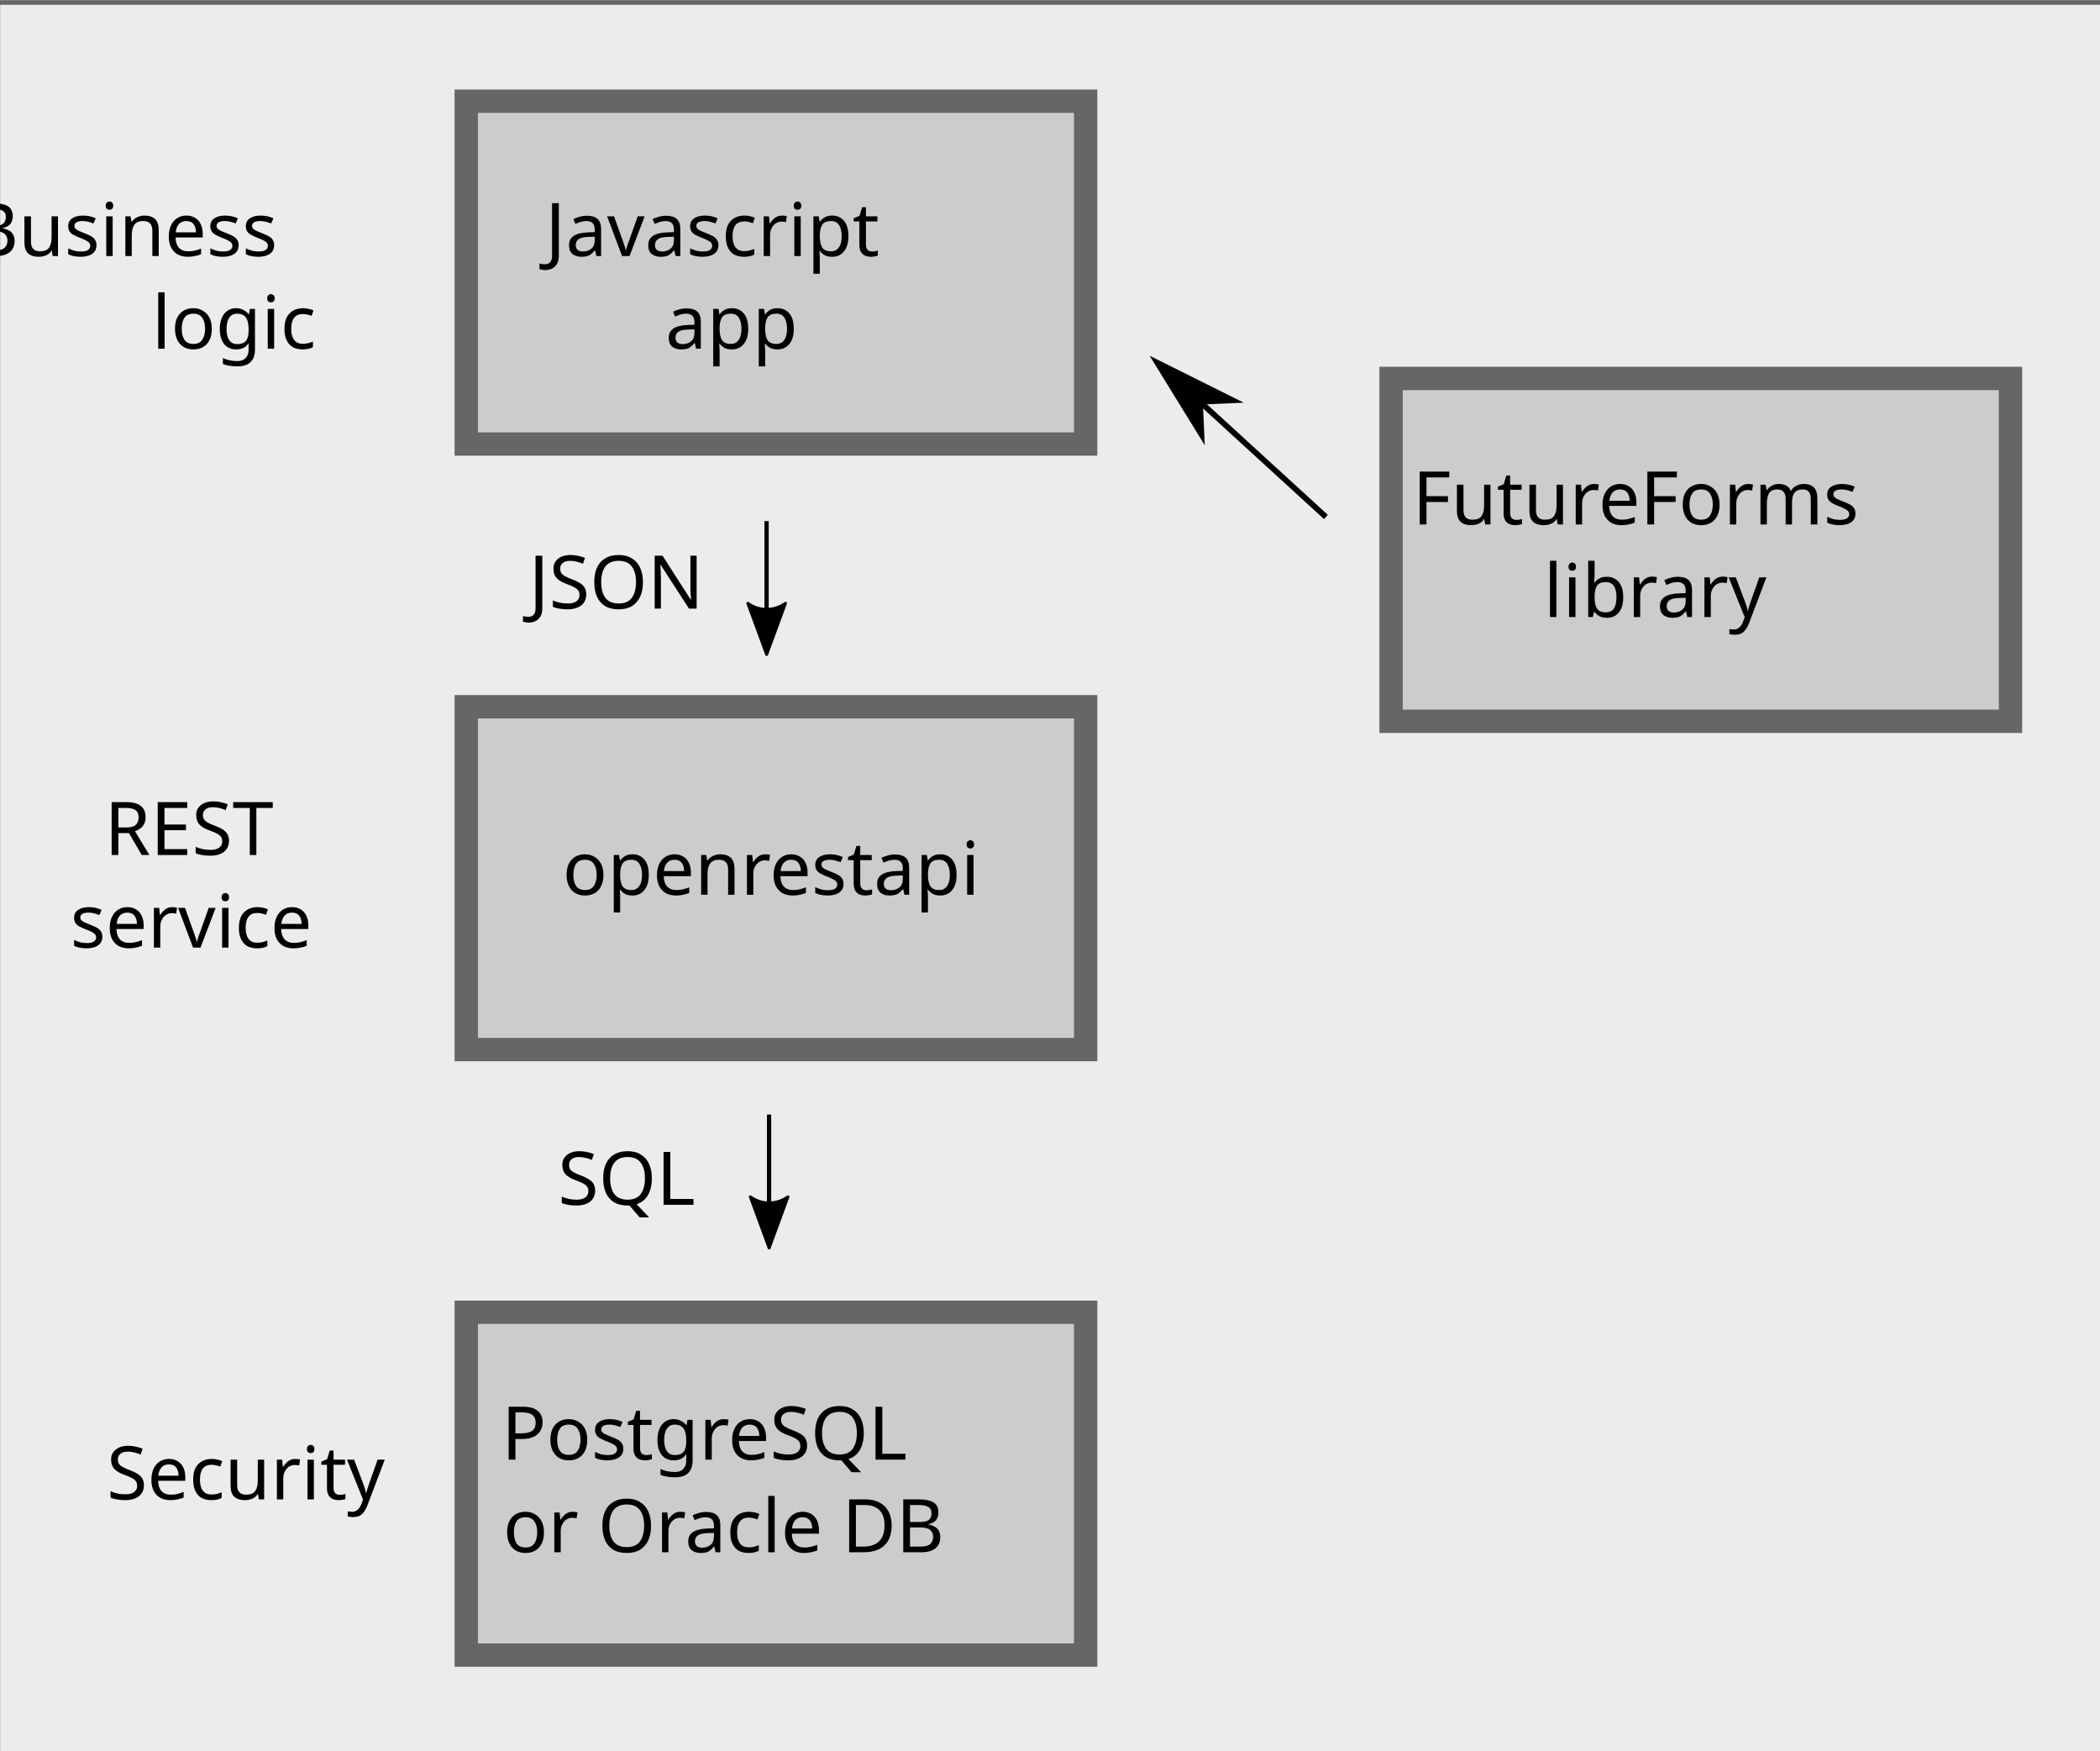
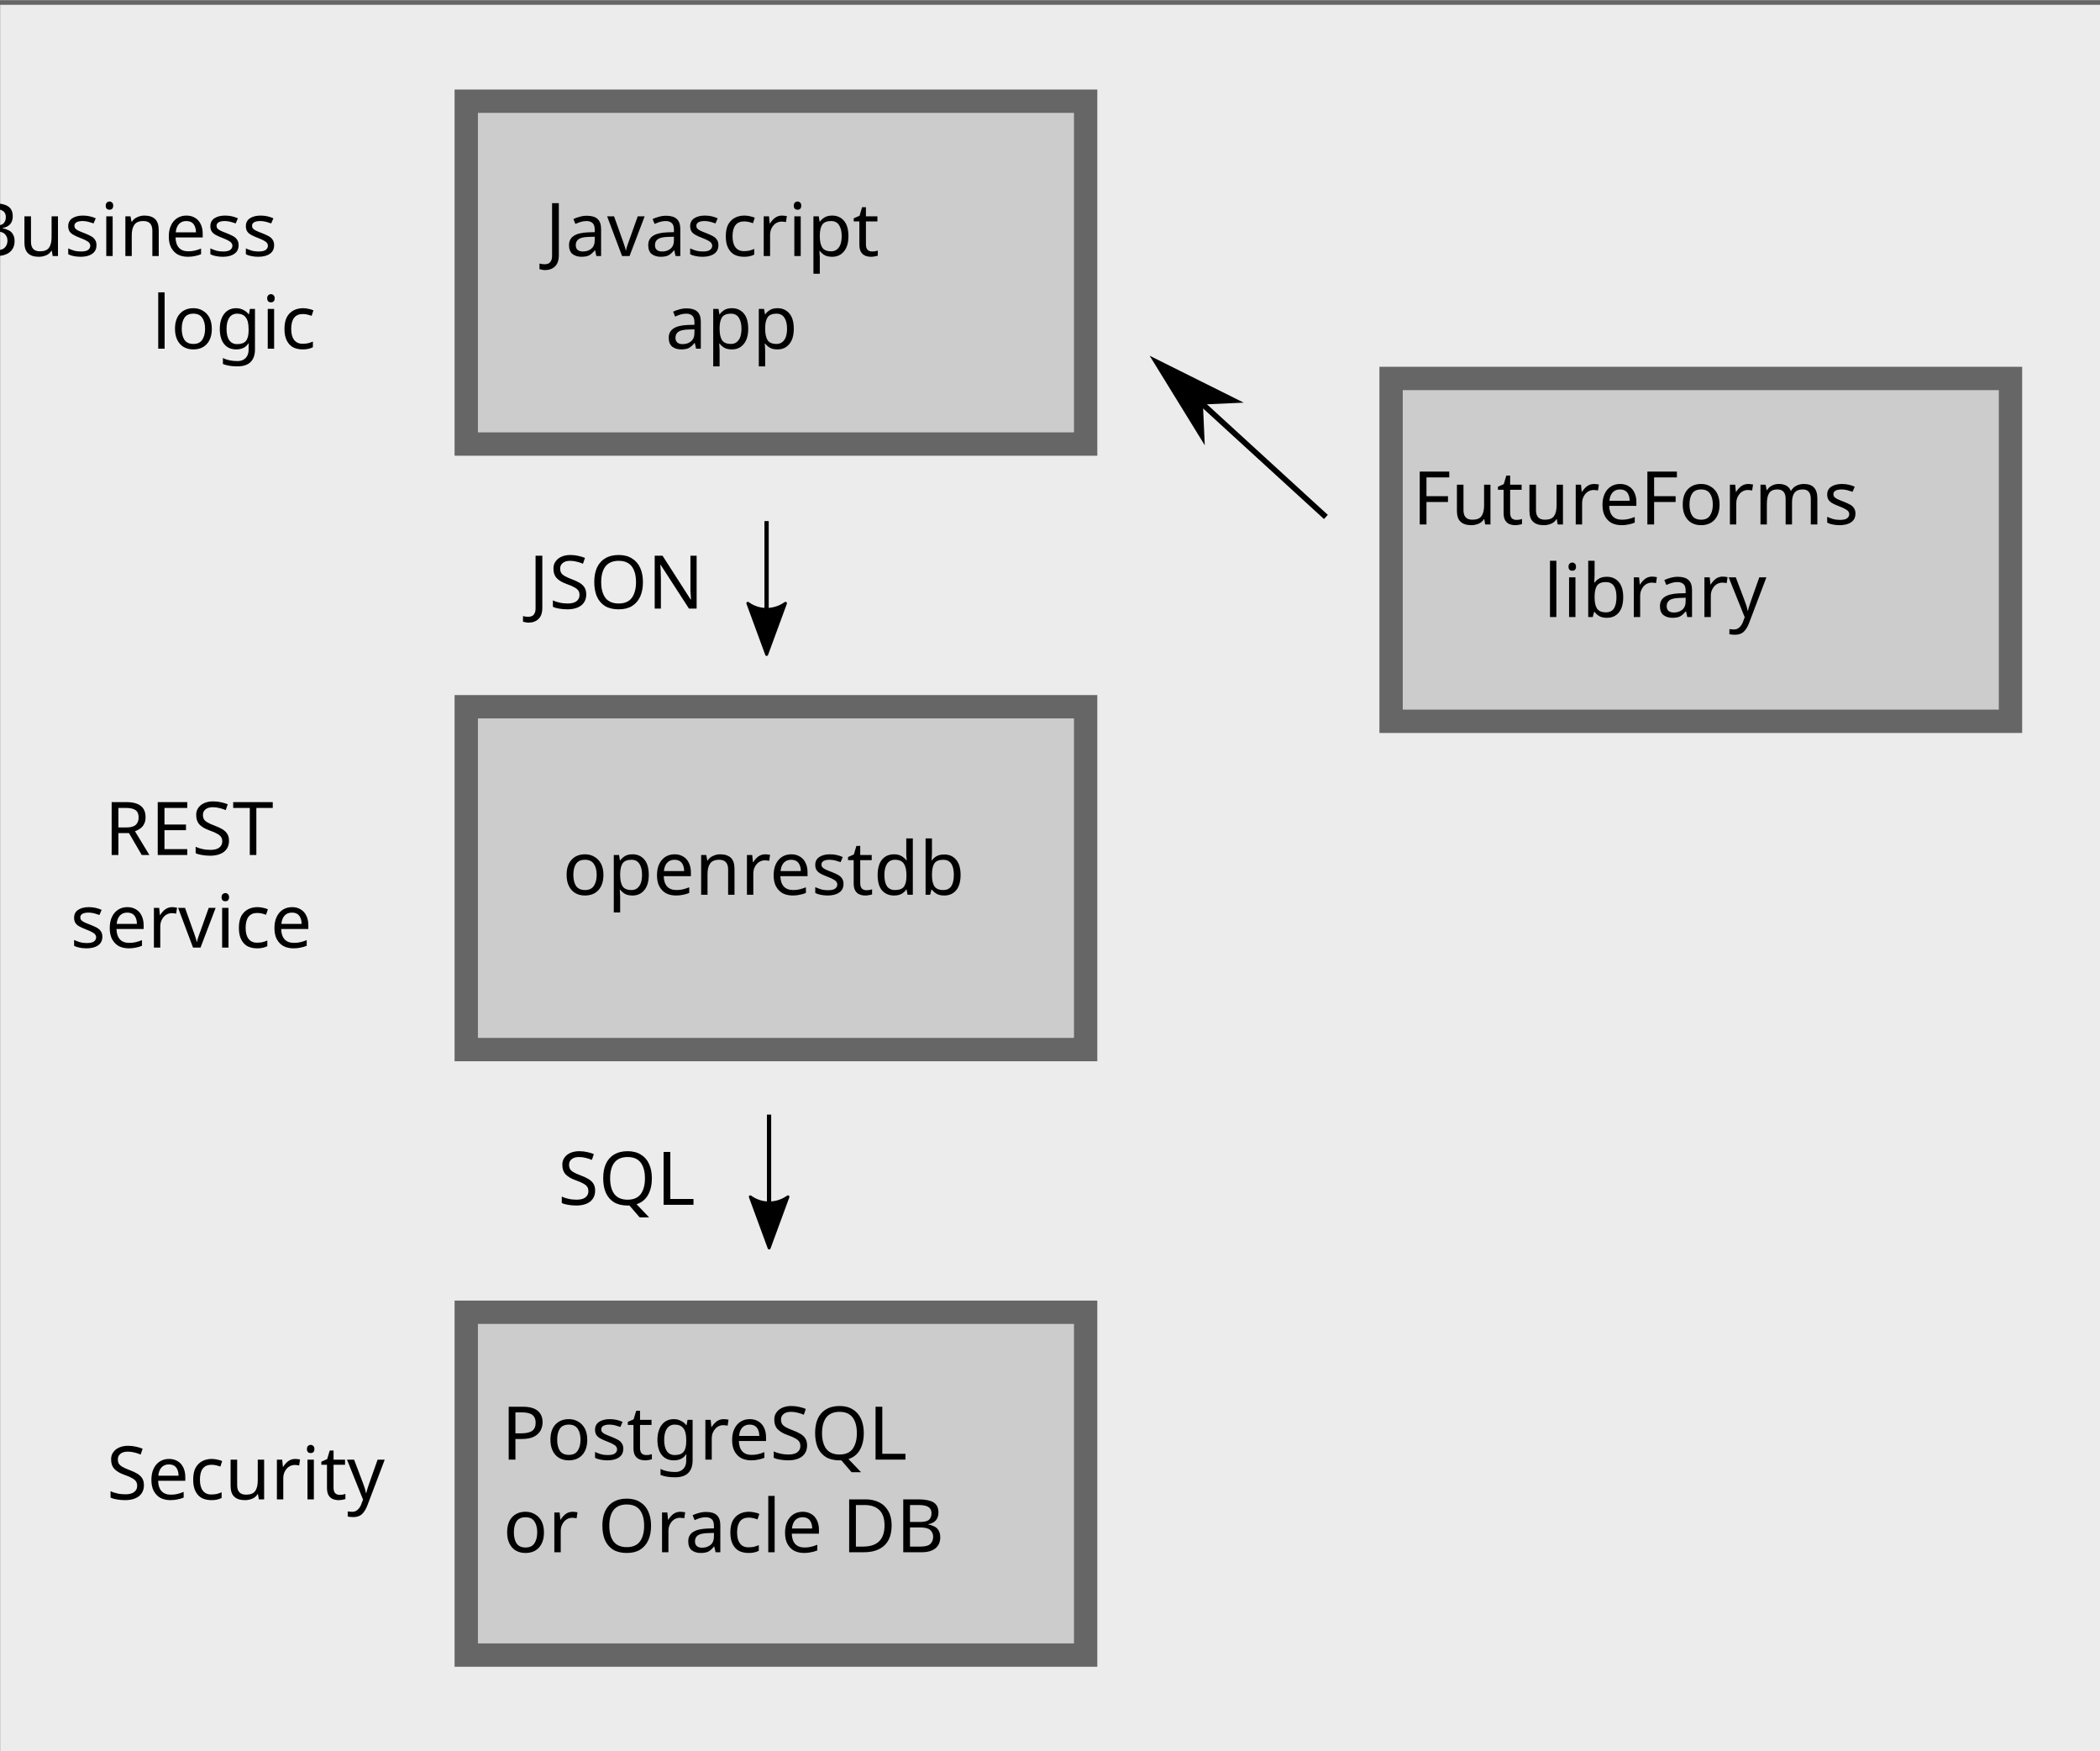
<svg xmlns="http://www.w3.org/2000/svg" width="180mm" height="150mm" viewBox="0 0 180 150" version="1.1" id="svg8">
  <defs id="defs2">
    <marker style="overflow:visible" id="marker1815" refX="0" refY="0" orient="auto">
      <path transform="matrix(-1.1,0,0,-1.1,-1.1,0)" d="M 8.719,4.034 -2.207,0.016 8.719,-4.002 c -1.745,2.372 -1.735,5.617 -6e-7,8.035 z" style="fill:#000000;fill-opacity:1;fill-rule:evenodd;stroke:#000000;stroke-width:0.625;stroke-linejoin:round;stroke-opacity:1" id="path1813" />
    </marker>
    <marker style="overflow:visible" id="Arrow2Lend" refX="0" refY="0" orient="auto">
      <path transform="matrix(-1.1,0,0,-1.1,-1.1,0)" d="M 8.719,4.034 -2.207,0.016 8.719,-4.002 c -1.745,2.372 -1.735,5.617 -6e-7,8.035 z" style="fill:#000000;fill-opacity:1;fill-rule:evenodd;stroke:#000000;stroke-width:0.625;stroke-linejoin:round;stroke-opacity:1" id="path938" />
    </marker>
    <marker style="overflow:visible" id="marker1433" refX="0" refY="0" orient="auto">
      <path transform="matrix(0.8,0,0,0.8,10,0)" style="fill:#000000;fill-opacity:1;fill-rule:evenodd;stroke:#000000;stroke-width:1pt;stroke-opacity:1" d="M 0,0 5,-5 -12.5,0 5,5 Z" id="path1431" />
    </marker>
    <marker style="overflow:visible" id="marker1381" refX="0" refY="0" orient="auto">
      <path transform="matrix(-0.8,0,0,-0.8,-10,0)" style="fill:#000000;fill-opacity:1;fill-rule:evenodd;stroke:#000000;stroke-width:1pt;stroke-opacity:1" d="M 0,0 5,-5 -12.5,0 5,5 Z" id="path1379" />
    </marker>
    <marker style="overflow:visible" id="Arrow1Lend" refX="0" refY="0" orient="auto">
      <path transform="matrix(-0.8,0,0,-0.8,-10,0)" style="fill:#000000;fill-opacity:1;fill-rule:evenodd;stroke:#000000;stroke-width:1pt;stroke-opacity:1" d="M 0,0 5,-5 -12.5,0 5,5 Z" id="path920" />
    </marker>
    <marker style="overflow:visible" id="Arrow1Mend" refX="0" refY="0" orient="auto">
      <path transform="matrix(-0.4,0,0,-0.4,-4,0)" style="fill:#000000;fill-opacity:1;fill-rule:evenodd;stroke:#000000;stroke-width:1pt;stroke-opacity:1" d="M 0,0 5,-5 -12.5,0 5,5 Z" id="path926" />
    </marker>
    <marker style="overflow:visible" id="Arrow1Lstart" refX="0" refY="0" orient="auto">
      <path transform="matrix(0.8,0,0,0.8,10,0)" style="fill:#000000;fill-opacity:1;fill-rule:evenodd;stroke:#000000;stroke-width:1pt;stroke-opacity:1" d="M 0,0 5,-5 -12.5,0 5,5 Z" id="path917" />
    </marker>
    <marker style="overflow:visible" id="Arrow2Lend-9" refX="0" refY="0" orient="auto">
      <path transform="matrix(-1.1,0,0,-1.1,-1.1,0)" d="M 8.719,4.034 -2.207,0.016 8.719,-4.002 c -1.745,2.372 -1.735,5.617 -6e-7,8.035 z" style="fill:#000000;fill-opacity:1;fill-rule:evenodd;stroke:#000000;stroke-width:0.625;stroke-linejoin:round;stroke-opacity:1" id="path938-2" />
    </marker>
    <marker style="overflow:visible" id="Arrow2Lend-9-6" refX="0" refY="0" orient="auto">
      <path transform="matrix(-1.1,0,0,-1.1,-1.1,0)" d="M 8.719,4.034 -2.207,0.016 8.719,-4.002 c -1.745,2.372 -1.735,5.617 -6e-7,8.035 z" style="fill:#000000;fill-opacity:1;fill-rule:evenodd;stroke:#000000;stroke-width:0.625;stroke-linejoin:round;stroke-opacity:1" id="path938-2-8" />
    </marker>
  </defs>
  <g id="layer1">
    <rect style="fill:#ececec;stroke:#666666;stroke-width:0.4;stroke-miterlimit:4;stroke-dasharray:none;fill-opacity:1" id="rect1045" width="180.733" height="150.234" x="-0.186" y="0.211" />
    <rect style="fill:#cccccc;stroke:#666666;stroke-width:2;stroke-miterlimit:4;stroke-dasharray:none" id="rect833" width="53.091" height="29.379" x="39.964" y="8.673" />
    <rect style="fill:#cccccc;stroke:#666666;stroke-width:2;stroke-miterlimit:4;stroke-dasharray:none" id="rect833-8" width="53.091" height="29.379" x="39.964" y="60.562" />
    <rect style="fill:#cccccc;stroke:#666666;stroke-width:2;stroke-miterlimit:4;stroke-dasharray:none" id="rect833-6" width="53.091" height="29.379" x="119.236" y="32.431" />
    <rect style="fill:#cccccc;stroke:#666666;stroke-width:2;stroke-miterlimit:4;stroke-dasharray:none" id="rect833-88" width="53.091" height="29.379" x="39.964" y="112.45" />
    <text xml:space="preserve" style="font-size:6.35px;line-height:1.25;font-family:sans-serif;-inkscape-font-specification:'sans-serif, Normal';letter-spacing:0px;word-spacing:0px;stroke-width:0.265" x="66.838" y="21.94" id="text875">
      <tspan id="tspan873" x="66.838" y="21.94" style="text-align:center;text-anchor:middle;stroke-width:0.265">Javascript</tspan>
      <tspan x="66.838" y="29.877" style="text-align:center;text-anchor:middle;stroke-width:0.265" id="tspan911">app</tspan>
    </text>
    <text xml:space="preserve" style="font-size:6.35px;line-height:1.25;font-family:sans-serif;-inkscape-font-specification:'sans-serif, Normal';letter-spacing:0px;word-spacing:0px;stroke-width:0.265" x="48.223" y="76.674" id="text879">
-       <tspan id="tspan877" x="48.223" y="76.674" style="stroke-width:0.265">openrestapi</tspan>
+       <tspan id="tspan877" x="48.223" y="76.674" style="stroke-width:0.265">openrestdb</tspan>
    </text>
    <text xml:space="preserve" style="font-size:6.35px;line-height:1.25;font-family:sans-serif;-inkscape-font-specification:'sans-serif, Normal';letter-spacing:0px;word-spacing:0px;stroke-width:0.265" x="66.159" y="125.079" id="text883">
      <tspan id="tspan881" x="66.159" y="125.079" style="text-align:center;text-anchor:middle;stroke-width:0.265">PostgreSQL</tspan>
      <tspan x="66.159" y="133.016" style="text-align:center;text-anchor:middle;stroke-width:0.265" id="tspan885">or Oracle DB</tspan>
    </text>
    <text xml:space="preserve" style="font-size:6.35px;line-height:1.25;font-family:sans-serif;-inkscape-font-specification:'sans-serif, Normal';letter-spacing:0px;word-spacing:0px;stroke-width:0.265" x="145.987" y="44.939" id="text875-1">
      <tspan id="tspan873-4" x="145.987" y="44.939" style="text-align:center;text-anchor:middle;stroke-width:0.265">FutureForms</tspan>
      <tspan x="145.987" y="52.877" style="text-align:center;text-anchor:middle;stroke-width:0.265" id="tspan1937">library</tspan>
    </text>
    <path style="fill:none;stroke:#000000;stroke-width:0.365;stroke-linecap:butt;stroke-linejoin:miter;stroke-miterlimit:4;stroke-dasharray:none;stroke-opacity:1;marker-end:url(#Arrow2Lend)" d="M 65.707,44.653 V 55.6" id="path1347" />
    <path style="fill:none;stroke:#000000;stroke-width:0.365;stroke-linecap:butt;stroke-linejoin:miter;stroke-miterlimit:4;stroke-dasharray:none;stroke-opacity:1;marker-end:url(#Arrow2Lend-9)" d="M 65.92,95.514 V 106.461" id="path1347-0" />
    <g id="path1347-0-9">
      <path style="color:#000000;fill:#000000;-inkscape-stroke:none" d="m 99.404,30.941 -0.328,0.361 14.408,13.176 0.328,-0.359 z" id="path76" />
      <g id="g58">
        <g id="path60">
          <path style="color:#000000;fill:#000000;fill-rule:evenodd;stroke-width:0.39pt;-inkscape-stroke:none" d="m 102.837,34.412 2.755,-0.123 -6.352,-3.167 3.72,6.044 z" id="path64" />
          <path style="color:#000000;fill:#000000;fill-rule:evenodd;-inkscape-stroke:none" d="m 98.541,30.484 4.725,7.672 -0.156,-3.496 3.496,-0.156 z m 1.396,1.275 4.641,2.314 -2.012,0.09 0.012,0.26 0.078,1.752 z" id="path66" />
        </g>
      </g>
    </g>
    <text xml:space="preserve" style="font-size:6.35px;line-height:1.25;font-family:sans-serif;-inkscape-font-specification:'sans-serif, Normal';letter-spacing:0px;word-spacing:0px;stroke-width:0.265" x="35.346" y="21.94" id="text1941">
      <tspan id="tspan1939" x="35.346" y="21.94" style="text-align:end;text-anchor:end;stroke-width:0.265">Business</tspan>
      <tspan x="35.346" y="29.877" style="text-align:end;text-anchor:end;stroke-width:0.265" id="tspan1995">logic</tspan>
    </text>
    <text xml:space="preserve" style="font-size:6.35px;line-height:1.25;font-family:sans-serif;-inkscape-font-specification:'sans-serif, Normal';letter-spacing:0px;word-spacing:0px;stroke-width:0.265" x="9.149" y="128.488" id="text1945">
      <tspan id="tspan1943" x="9.149" y="128.488" style="stroke-width:0.265">Security</tspan>
    </text>
    <text xml:space="preserve" style="font-size:6.35px;line-height:1.25;font-family:sans-serif;-inkscape-font-specification:'sans-serif, Normal';letter-spacing:0px;word-spacing:0px;stroke-width:0.265" x="45.327" y="52.152" id="text2065">
      <tspan id="tspan2063" x="45.327" y="52.152" style="stroke-width:0.265">JSON</tspan>
    </text>
    <text xml:space="preserve" style="font-size:6.35px;line-height:1.25;font-family:sans-serif;-inkscape-font-specification:'sans-serif, Normal';letter-spacing:0px;word-spacing:0px;stroke-width:0.265" x="47.823" y="103.24" id="text2069">
      <tspan id="tspan2067" x="47.823" y="103.24" style="stroke-width:0.265">SQL</tspan>
    </text>
    <text xml:space="preserve" style="font-size:6.35px;line-height:1.25;font-family:sans-serif;-inkscape-font-specification:'sans-serif, Normal';letter-spacing:0px;word-spacing:0px;stroke-width:0.265" x="35.017" y="73.265" id="text2085">
      <tspan id="tspan2083" x="35.017" y="73.265" style="text-align:end;text-anchor:end;stroke-width:0.265">REST</tspan>
      <tspan x="35.017" y="81.203" style="text-align:end;text-anchor:end;stroke-width:0.265" id="tspan2087">service</tspan>
    </text>
  </g>
</svg>
